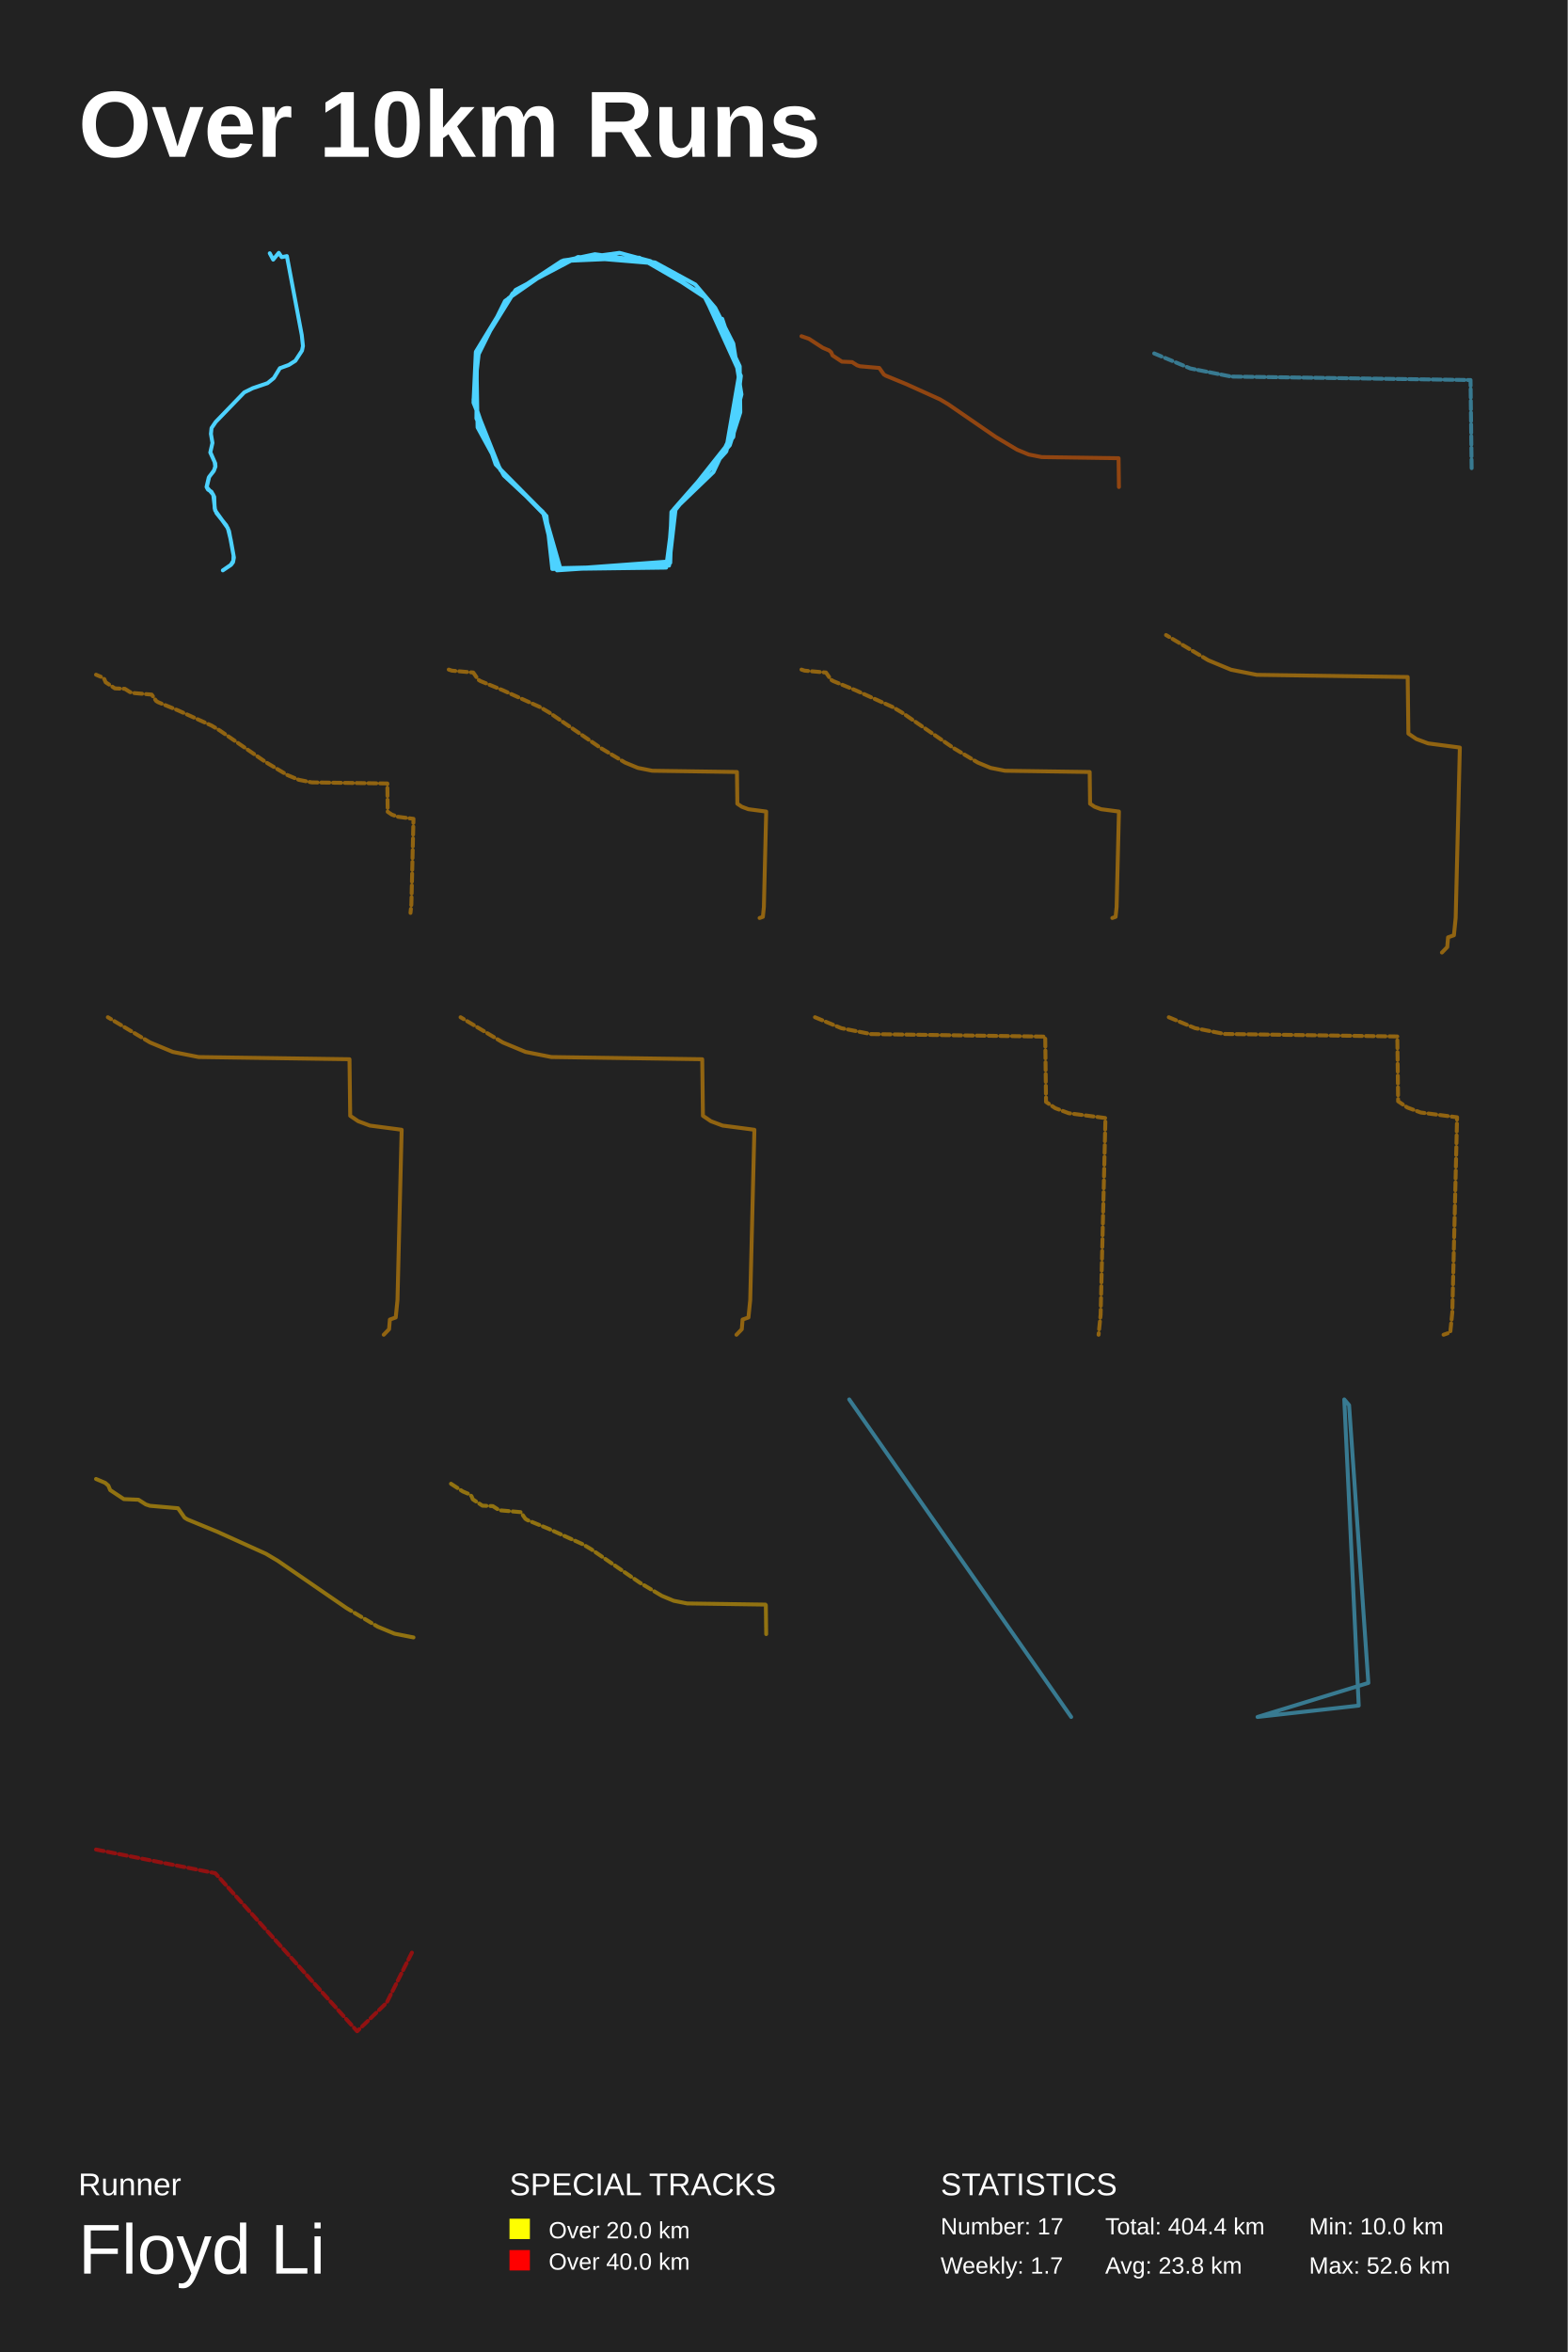
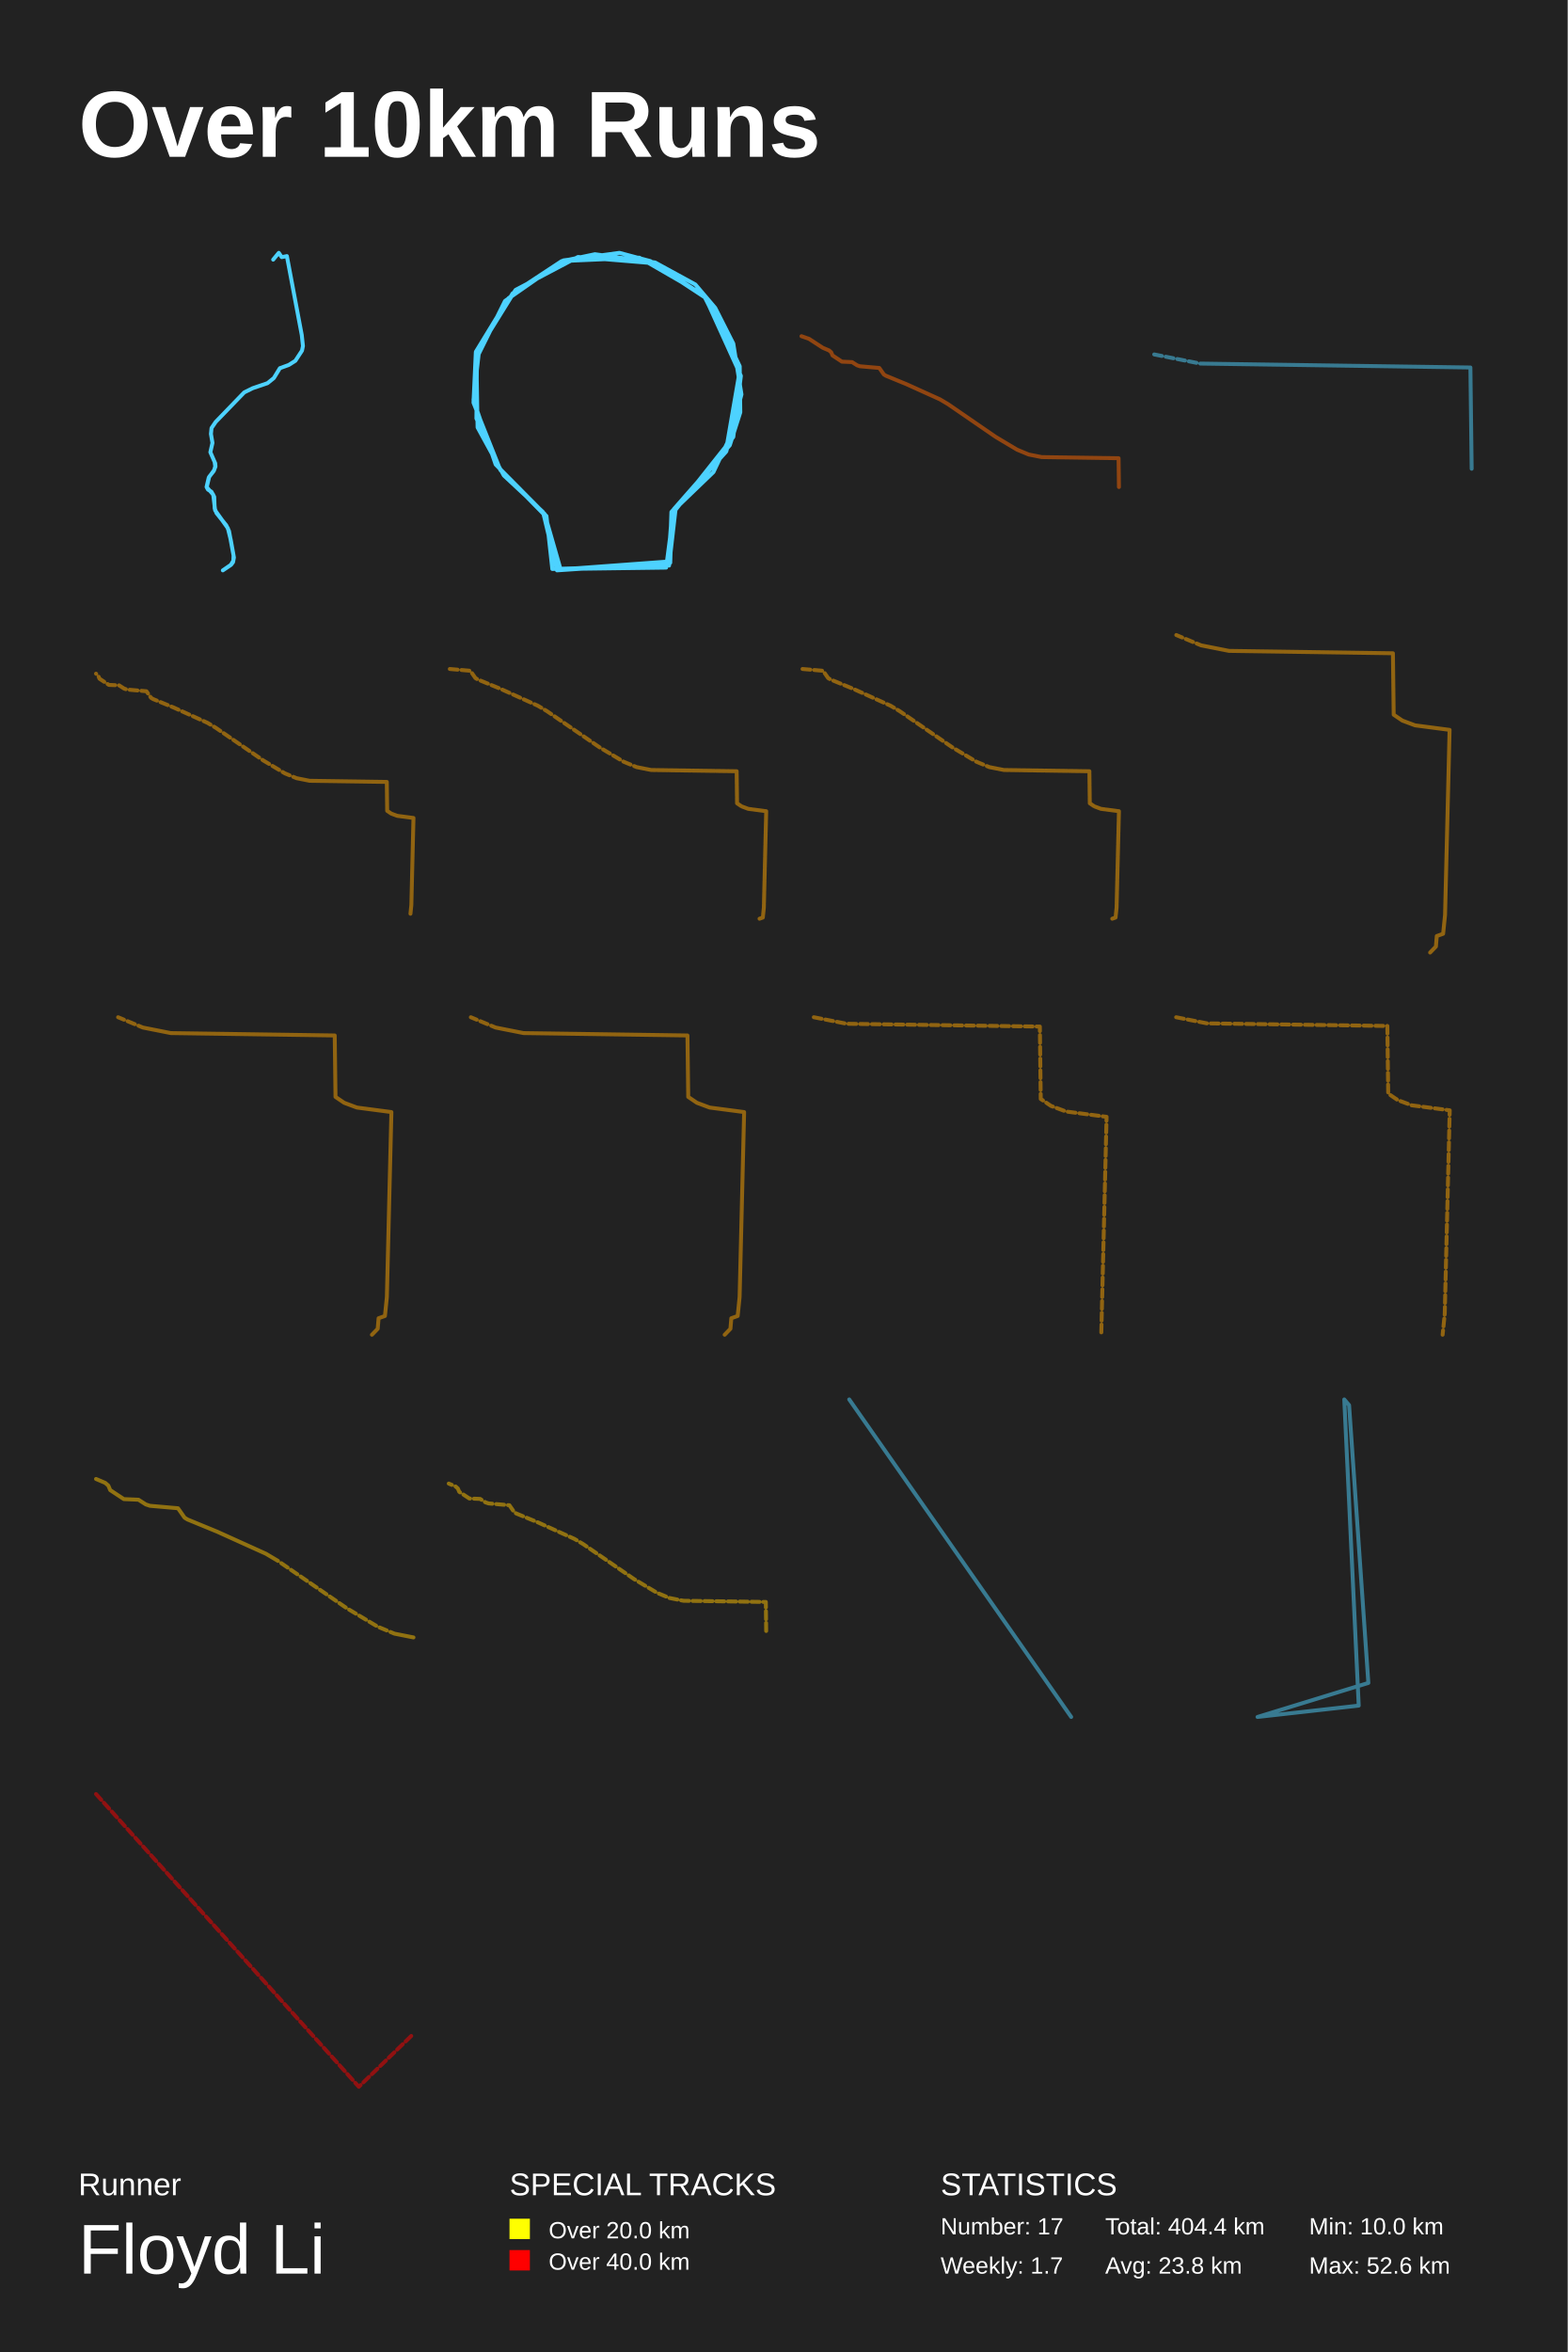
<svg xmlns="http://www.w3.org/2000/svg" baseProfile="full" height="300mm" version="1.1" viewBox="0,0,200,300" width="200mm">
  <defs />
  <rect fill="#222222" height="300" width="200" x="0" y="0" />
  <text fill="#FFFFFF" style="font-size:12px; font-family:Arial; font-weight:bold;" x="10" y="20">Over 10km Runs</text>
  <text fill="#FFFFFF" style="font-size:4px; font-family:Arial" x="10" y="280">Runner</text>
  <text fill="#FFFFFF" style="font-size:9px; font-family:Arial" x="10" y="290">Floyd Li</text>
  <text fill="#FFFFFF" style="font-size:4px; font-family:Arial" x="65" y="280">SPECIAL TRACKS</text>
  <rect fill="yellow" height="2.6" width="2.6" x="65" y="283" />
  <text fill="#FFFFFF" style="font-size:3px; font-family:Arial" x="70" y="285.5">Over 20.0 km</text>
  <rect fill="red" height="2.6" width="2.6" x="65" y="287" />
  <text fill="#FFFFFF" style="font-size:3px; font-family:Arial" x="70" y="289.5">Over 40.0 km</text>
  <text fill="#FFFFFF" style="font-size:4px; font-family:Arial" x="120" y="280">STATISTICS</text>
  <text fill="#FFFFFF" style="font-size:3px; font-family:Arial" x="120" y="285">Number: 17</text>
  <text fill="#FFFFFF" style="font-size:3px; font-family:Arial" x="120" y="290">Weekly: 1.7</text>
  <text fill="#FFFFFF" style="font-size:3px; font-family:Arial" x="141" y="285">Total: 404.4 km</text>
  <text fill="#FFFFFF" style="font-size:3px; font-family:Arial" x="141" y="290">Avg: 23.8 km</text>
  <text fill="#FFFFFF" style="font-size:3px; font-family:Arial" x="167" y="285">Min: 10.0 km</text>
  <text fill="#FFFFFF" style="font-size:3px; font-family:Arial" x="167" y="290">Max: 52.6 km</text>
-   <polyline fill="none" opacity="1" points="26.826,57.711 27.385,58.941 27.459,59.487 27.32,59.968 26.631,60.91 26.352,62.108 27.208,63.102 27.441,65.092 29.07,67.37 29.433,68.835 29.796,70.846 29.768,71.52 29.451,72.044 28.428,72.75 29.479,72.044 29.731,71.702 29.842,71.114 29.219,67.744 28.874,67.017 27.627,65.456 27.385,64.846 27.329,63.37 26.975,62.717 26.529,62.45 26.37,62.15 26.687,60.813 27.264,60.086 27.487,59.508 27.459,59.102 26.836,57.679 27.106,56.492 26.91,55.347 26.985,54.599 27.515,53.818 31.155,50.052 32.235,49.517 34.124,48.875 34.934,48.223 35.707,46.961 36.833,46.554 37.68,46.019 38.527,44.725 38.648,44.136 38.499,42.735 36.6,32.667 35.939,32.796 35.567,32.25 34.85,33.117 34.413,32.303" stroke="#4dd2ff" stroke-dasharray="none" stroke-linecap="round" stroke-linejoin="round" stroke-width="0.5" />
-   <polyline fill="none" opacity="1" points="92.136,40.666 94.371,47.328 92.583,57.672 85.656,65.299 85.433,71.61 71.132,72.662 69.269,65.299 64.279,60.653 60.927,54.516 60.778,45.75 64.428,38.386 71.727,33.302 75.899,32.425 83.571,33.477 88.71,36.283 91.242,39.263 93.551,43.822 94.594,50.309 92.658,57.585 85.731,65.299 85.209,72.136 70.461,72.575 69.716,65.825 63.236,59.25 60.406,51.01 61.151,44.435 65.769,36.984 73.739,32.776 83.273,33.565 90.349,38.211 94.371,46.715 94.445,52.588 93.105,56.796 85.954,64.948 84.986,72.399 71.504,72.575 69.493,65.562 63.758,59.776 60.778,53.377 60.853,44.874 65.396,37.422 71.653,33.302 81.559,32.864 89.753,37.598 94.296,46.627 93.924,54.078 91.019,60.215 85.731,65.299 85.507,71.786 71.057,72.75 69.344,65.562 63.832,59.952 60.406,51.361 60.704,44.874 64.875,38.036 71.876,33.214 79.027,32.25 82.975,33.302 89.902,37.773 94.52,47.942 93.551,55.744 86.177,65.036 85.358,72.136 70.685,72.487" stroke="#4dd2ff" stroke-dasharray="none" stroke-linecap="round" stroke-linejoin="round" stroke-width="0.5" />
-   <polyline fill="none" opacity="0.5" points="129.757,57.357 131.237,57.972 132.907,58.303 142.704,58.445 142.75,62.117 142.704,58.445 132.907,58.303 131.237,57.972 129.757,57.357 127.015,55.72 120.956,51.554 119.92,50.938 115.629,48.997 113.014,47.922 112.761,47.766 112.179,46.934 109.708,46.718 109.346,46.596 108.701,46.184 107.41,46.129 106.212,45.338 106.045,44.939 105.775,44.702 104.963,44.357 103.218,43.221 102.25,42.883 103.218,43.221 104.963,44.357 105.775,44.702 106.045,44.939 106.212,45.338 107.41,46.129 108.701,46.184 109.346,46.596 109.708,46.718 112.179,46.934 112.761,47.766 113.014,47.922 115.629,48.997 119.92,50.938 120.956,51.554 127.015,55.72 129.757,57.357 131.237,57.972 132.907,58.303 142.704,58.445 142.75,62.117 142.704,58.445 132.907,58.303 131.237,57.972 129.757,57.357 127.015,55.72 120.956,51.554 119.92,50.938 115.629,48.997 113.014,47.922 112.761,47.766 112.179,46.934 109.708,46.718 109.346,46.596 108.701,46.184 107.41,46.129 106.212,45.338 106.045,44.939 105.775,44.702 104.963,44.357 103.218,43.221" stroke="#ff6700" stroke-dasharray="1,0.5" stroke-linecap="round" stroke-linejoin="round" stroke-width="0.5" />
-   <polyline fill="none" opacity="0.5" points="147.25,45.08 151.864,46.998 157.07,48.031 187.606,48.474 187.75,59.92 187.606,48.474 157.07,48.031 151.864,46.998" stroke="#4dd2ff" stroke-dasharray="1,0.5" stroke-linecap="round" stroke-linejoin="round" stroke-width="0.5" />
-   <polyline fill="none" opacity="0.5" points="36.666,98.861 38.123,99.467 39.768,99.793 49.415,99.933 49.461,103.549 49.971,103.896 50.72,104.175 52.75,104.442 52.483,115.328 52.37,116.44 52.483,115.328 52.75,104.442 50.72,104.175 49.971,103.896 49.461,103.549 49.415,99.933 39.768,99.793 38.123,99.467 36.666,98.861 33.966,97.25 28,93.147 26.979,92.541 22.754,90.629 20.179,89.57 19.929,89.417 19.356,88.598 16.923,88.385 16.566,88.265 15.931,87.859 14.66,87.805 13.481,87.026 13.316,86.633 13.05,86.4 12.25,86.06" stroke="#ffa500" stroke-dasharray="1,0.5" stroke-linecap="round" stroke-linejoin="round" stroke-width="0.5" />
-   <polyline fill="none" opacity="0.5" points="79.747,97.268 81.379,97.946 83.22,98.311 94.017,98.468 94.068,102.515 94.639,102.903 95.477,103.216 97.75,103.514 97.452,115.699 97.325,116.943 96.906,117.092 97.325,116.943 97.452,115.699 97.75,103.514 95.477,103.216 94.639,102.903 94.068,102.515 94.017,98.468 83.22,98.311 81.379,97.946 79.747,97.268 76.726,95.464 70.047,90.872 68.905,90.194 64.176,88.054 61.294,86.869 61.014,86.697 60.373,85.781 57.65,85.542 57.25,85.408" stroke="#ffa500" stroke-dasharray="1,0.5" stroke-linecap="round" stroke-linejoin="round" stroke-width="0.5" />
-   <polyline fill="none" opacity="0.5" points="124.747,97.268 126.379,97.946 128.22,98.311 139.017,98.468 139.068,102.515 139.639,102.903 140.477,103.216 142.75,103.514 142.452,115.699 142.325,116.943 141.906,117.092 142.325,116.943 142.452,115.699 142.75,103.514 140.477,103.216 139.639,102.903 139.068,102.515 139.017,98.468 128.22,98.311 126.379,97.946 124.747,97.268 121.726,95.464 115.047,90.872 113.905,90.194 109.176,88.054 106.294,86.869 106.014,86.697 105.373,85.781 102.65,85.542 102.25,85.408" stroke="#ffa500" stroke-dasharray="1,0.5" stroke-linecap="round" stroke-linejoin="round" stroke-width="0.5" />
-   <polyline fill="none" opacity="0.5" points="154.145,84.216 157.054,85.425 160.336,86.077 179.587,86.356 179.678,93.571 180.696,94.262 182.19,94.82 186.242,95.352 185.71,117.076 185.484,119.295 184.737,119.56 184.635,120.796 183.956,121.5 184.635,120.796 184.737,119.56 185.484,119.295 185.71,117.076 186.242,95.352 182.19,94.82 180.696,94.262 179.678,93.571 179.587,86.356 160.336,86.077 157.054,85.425 154.145,84.216 148.758,81.0" stroke="#ffa500" stroke-dasharray="1,0.5" stroke-linecap="round" stroke-linejoin="round" stroke-width="0.5" />
-   <polyline fill="none" opacity="0.5" points="19.145,132.966 22.054,134.175 25.336,134.827 44.587,135.106 44.678,142.321 45.696,143.012 47.19,143.57 51.242,144.102 50.71,165.826 50.484,168.045 49.737,168.31 49.635,169.546 48.956,170.25 49.635,169.546 49.737,168.31 50.484,168.045 50.71,165.826 51.242,144.102 47.19,143.57 45.696,143.012 44.678,142.321 44.587,135.106 25.336,134.827 22.054,134.175 19.145,132.966 13.758,129.75" stroke="#ffa500" stroke-dasharray="1,0.5" stroke-linecap="round" stroke-linejoin="round" stroke-width="0.5" />
-   <polyline fill="none" opacity="0.5" points="64.145,132.966 67.054,134.175 70.336,134.827 89.587,135.106 89.678,142.321 90.696,143.012 92.19,143.57 96.242,144.102 95.71,165.826 95.484,168.045 94.737,168.31 94.635,169.546 93.956,170.25 94.635,169.546 94.737,168.31 95.484,168.045 95.71,165.826 96.242,144.102 92.19,143.57 90.696,143.012 89.678,142.321 89.587,135.106 70.336,134.827 67.054,134.175 64.145,132.966 58.758,129.75" stroke="#ffa500" stroke-dasharray="1,0.5" stroke-linecap="round" stroke-linejoin="round" stroke-width="0.5" />
-   <polyline fill="none" opacity="0.5" points="103.971,129.75 107.33,131.146 111.119,131.898 133.345,132.22 133.45,140.551 134.626,141.349 136.351,141.993 141.029,142.607 140.414,167.688 140.153,170.25" stroke="#ffa600" stroke-dasharray="1,0.5" stroke-linecap="round" stroke-linejoin="round" stroke-width="0.5" />
-   <polyline fill="none" opacity="0.5" points="149.111,129.75 152.444,131.136 156.204,131.882 178.264,132.202 178.368,140.47 179.535,141.262 181.247,141.901 185.889,142.51 185.28,167.403 185.02,169.946 184.164,170.25" stroke="#ffa500" stroke-dasharray="1,0.5" stroke-linecap="round" stroke-linejoin="round" stroke-width="0.5" />
-   <polyline fill="none" opacity="0.5" points="48.184,207.484 50.329,208.376 52.75,208.856 50.329,208.376 48.184,207.484 44.211,205.112 35.43,199.074 33.927,198.182 27.709,195.369 23.919,193.81 23.552,193.585 22.709,192.379 19.128,192.065 18.602,191.889 17.667,191.291 15.798,191.212 14.061,190.065 13.819,189.487 13.427,189.144 12.25,188.644 13.427,189.144 13.819,189.487 14.061,190.065 15.798,191.212 17.667,191.291 18.602,191.889 19.128,192.065 22.709,192.379 23.552,193.585 23.919,193.81 27.709,195.369 33.927,198.182 35.43,199.074 44.211,205.112" stroke="#ffc200" stroke-dasharray="1,0.5" stroke-linecap="round" stroke-linejoin="round" stroke-width="0.5" />
-   <polyline fill="none" opacity="0.5" points="84.439,203.552 85.955,204.183 87.666,204.522 97.703,204.668 97.75,208.43 97.703,204.668 87.666,204.522 85.955,204.183 84.439,203.552 81.63,201.876 75.423,197.607 74.361,196.977 69.965,194.988 67.286,193.887 67.027,193.727 66.431,192.875 63.9,192.653 63.528,192.528 62.867,192.106 61.545,192.05 60.318,191.239 60.147,190.831 59.87,190.588 59.038,190.235 57.25,189.07" stroke="#ffc100" stroke-dasharray="1,0.5" stroke-linecap="round" stroke-linejoin="round" stroke-width="0.5" />
-   <polyline fill="none" opacity="0.5" points="136.659,219.0 108.341,178.5 136.659,219.0 108.341,178.5 136.659,219.0 108.341,178.5 136.659,219.0 108.341,178.5 136.659,219.0 108.341,178.5 136.659,219.0 108.341,178.5 136.659,219.0 108.341,178.5 136.659,219.0 108.341,178.5 136.659,219.0 108.341,178.5 136.659,219.0 108.341,178.5 136.659,219.0 108.341,178.5 136.659,219.0 108.341,178.5 136.659,219.0 108.341,178.5 136.659,219.0 108.341,178.5 136.659,219.0 108.341,178.5 136.659,219.0 108.341,178.5 136.659,219.0 108.341,178.5 136.659,219.0 108.341,178.5 136.659,219.0 108.341,178.5 136.659,219.0 108.341,178.5 136.659,219.0 108.341,178.5 136.659,219.0 108.341,178.5 136.659,219.0 108.341,178.5 136.659,219.0" stroke="#4dd2ff" stroke-dasharray="1,0.5" stroke-linecap="round" stroke-linejoin="round" stroke-width="0.5" />
-   <polyline fill="none" opacity="0.5" points="160.43,219.0 174.57,214.661 172.111,179.223 171.496,178.5 173.341,217.554 160.43,219.0 174.57,214.661 172.111,179.223 171.496,178.5 173.341,217.554 160.43,219.0 174.57,214.661 172.111,179.223 171.496,178.5 173.341,217.554 160.43,219.0 174.57,214.661 172.111,179.223 171.496,178.5 173.341,217.554 160.43,219.0 174.57,214.661 172.111,179.223 171.496,178.5 173.341,217.554 160.43,219.0 174.57,214.661 172.111,179.223 171.496,178.5 173.341,217.554 160.43,219.0 174.57,214.661 172.111,179.223 171.496,178.5 173.341,217.554 160.43,219.0 174.57,214.661 172.111,179.223 171.496,178.5 173.341,217.554 160.43,219.0 174.57,214.661 172.111,179.223 171.496,178.5 173.341,217.554 160.43,219.0 174.57,214.661 172.111,179.223 171.496,178.5 173.341,217.554 160.43,219.0 174.57,214.661 172.111,179.223 171.496,178.5 173.341,217.554 160.43,219.0 174.57,214.661 172.111,179.223 171.496,178.5 173.341,217.554 160.43,219.0 174.57,214.661 172.111,179.223 171.496,178.5 173.341,217.554 160.43,219.0 174.57,214.661 172.111,179.223 171.496,178.5 173.341,217.554 160.43,219.0 174.57,214.661 172.111,179.223 171.496,178.5 173.341,217.554 160.43,219.0 174.57,214.661 172.111,179.223 171.496,178.5 173.341,217.554" stroke="#4dd2ff" stroke-dasharray="1,0.5" stroke-linecap="round" stroke-linejoin="round" stroke-width="0.5" />
-   <polyline fill="none" opacity="0.5" points="12.25,235.908 27.465,238.93 45.566,259.092 49.331,255.443 52.75,248.661" stroke="red" stroke-dasharray="1,0.5" stroke-linecap="round" stroke-linejoin="round" stroke-width="0.5" />
+   <polyline fill="none" opacity="1" points="27.385,58.941 27.459,59.487 27.32,59.968 26.631,60.91 26.352,62.108 27.208,63.102 27.441,65.092 29.07,67.37 29.433,68.835 29.796,70.846 29.768,71.52 29.451,72.044 28.428,72.75 29.479,72.044 29.731,71.702 29.842,71.114 29.219,67.744 28.874,67.017 27.627,65.456 27.385,64.846 27.329,63.37 26.975,62.717 26.529,62.45 26.37,62.15 26.687,60.813 27.264,60.086 27.487,59.508 27.459,59.102 26.836,57.679 27.106,56.492 26.91,55.347 26.985,54.599 27.515,53.818 31.155,50.052 32.235,49.517 34.124,48.875 34.934,48.223 35.707,46.961 36.833,46.554 37.68,46.019 38.527,44.725 38.648,44.136 38.499,42.735 36.6,32.667 35.939,32.796 35.567,32.25 34.85,33.117" stroke="#4dd2ff" stroke-dasharray="none" stroke-linecap="round" stroke-linejoin="round" stroke-width="0.5" />
+   <polyline fill="none" opacity="1" points="94.371,47.328 92.583,57.672 85.656,65.299 85.433,71.61 71.132,72.662 69.269,65.299 64.279,60.653 60.927,54.516 60.778,45.75 64.428,38.386 71.727,33.302 75.899,32.425 83.571,33.477 88.71,36.283 91.242,39.263 93.551,43.822 94.594,50.309 92.658,57.585 85.731,65.299 85.209,72.136 70.461,72.575 69.716,65.825 63.236,59.25 60.406,51.01 61.151,44.435 65.769,36.984 73.739,32.776 83.273,33.565 90.349,38.211 94.371,46.715 94.445,52.588 93.105,56.796 85.954,64.948 84.986,72.399 71.504,72.575 69.493,65.562 63.758,59.776 60.778,53.377 60.853,44.874 65.396,37.422 71.653,33.302 81.559,32.864 89.753,37.598 94.296,46.627 93.924,54.078 91.019,60.215 85.731,65.299 85.507,71.786 71.057,72.75 69.344,65.562 63.832,59.952 60.406,51.361 60.704,44.874 64.875,38.036 71.876,33.214 79.027,32.25 82.975,33.302 89.902,37.773 94.52,47.942 93.551,55.744 86.177,65.036 85.358,72.136" stroke="#4dd2ff" stroke-dasharray="none" stroke-linecap="round" stroke-linejoin="round" stroke-width="0.5" />
+   <polyline fill="none" opacity="0.5" points="131.237,57.972 132.907,58.303 142.704,58.445 142.75,62.117 142.704,58.445 132.907,58.303 131.237,57.972 129.757,57.357 127.015,55.72 120.956,51.554 119.92,50.938 115.629,48.997 113.014,47.922 112.761,47.766 112.179,46.934 109.708,46.718 109.346,46.596 108.701,46.184 107.41,46.129 106.212,45.338 106.045,44.939 105.775,44.702 104.963,44.357 103.218,43.221 102.25,42.883 103.218,43.221 104.963,44.357 105.775,44.702 106.045,44.939 106.212,45.338 107.41,46.129 108.701,46.184 109.346,46.596 109.708,46.718 112.179,46.934 112.761,47.766 113.014,47.922 115.629,48.997 119.92,50.938 120.956,51.554 127.015,55.72 129.757,57.357 131.237,57.972 132.907,58.303 142.704,58.445 142.75,62.117 142.704,58.445 132.907,58.303 131.237,57.972 129.757,57.357 127.015,55.72 120.956,51.554 119.92,50.938 115.629,48.997 113.014,47.922 112.761,47.766 112.179,46.934 109.708,46.718 109.346,46.596 108.701,46.184 107.41,46.129 106.212,45.338 106.045,44.939 105.775,44.702 104.963,44.357" stroke="#ff6700" stroke-dasharray="1,0.5" stroke-linecap="round" stroke-linejoin="round" stroke-width="0.5" />
+   <polyline fill="none" opacity="0.5" points="147.25,45.209 153.125,46.374 187.588,46.874 187.75,59.791 187.588,46.874 153.125,46.374" stroke="#4dd2ff" stroke-dasharray="1,0.5" stroke-linecap="round" stroke-linejoin="round" stroke-width="0.5" />
+   <polyline fill="none" opacity="0.5" points="37.829,99.258 39.506,99.591 49.348,99.734 49.394,103.422 49.915,103.776 50.679,104.061 52.75,104.333 52.478,115.438 52.362,116.572 52.478,115.438 52.75,104.333 50.679,104.061 49.915,103.776 49.394,103.422 49.348,99.734 39.506,99.591 37.829,99.258 36.342,98.64 33.588,96.996 27.501,92.811 26.46,92.192 22.149,90.242 19.523,89.162 19.268,89.006 18.684,88.17 16.202,87.952 15.837,87.83 15.189,87.416 13.893,87.361 12.69,86.566 12.522,86.165 12.25,85.928" stroke="#ffa500" stroke-dasharray="1,0.5" stroke-linecap="round" stroke-linejoin="round" stroke-width="0.5" />
+   <polyline fill="none" opacity="0.5" points="81.215,97.845 83.075,98.214 93.98,98.372 94.031,102.46 94.608,102.851 95.455,103.168 97.75,103.469 97.449,115.775 97.32,117.032 96.897,117.182 97.32,117.032 97.449,115.775 97.75,103.469 95.455,103.168 94.608,102.851 94.031,102.46 93.98,98.372 83.075,98.214 81.215,97.845 79.568,97.16 76.516,95.339 69.771,90.701 68.617,90.016 63.841,87.855 60.93,86.658 60.648,86.485 60,85.558 57.25,85.318" stroke="#ffa500" stroke-dasharray="1,0.5" stroke-linecap="round" stroke-linejoin="round" stroke-width="0.5" />
+   <polyline fill="none" opacity="0.5" points="126.215,97.845 128.075,98.214 138.98,98.372 139.031,102.46 139.608,102.851 140.455,103.168 142.75,103.469 142.449,115.775 142.32,117.032 141.897,117.182 142.32,117.032 142.449,115.775 142.75,103.469 140.455,103.168 139.608,102.851 139.031,102.46 138.98,98.372 128.075,98.214 126.215,97.845 124.568,97.16 121.516,95.339 114.771,90.701 113.617,90.016 108.841,87.855 105.93,86.658 105.648,86.485 105,85.558 102.25,85.318" stroke="#ffa500" stroke-dasharray="1,0.5" stroke-linecap="round" stroke-linejoin="round" stroke-width="0.5" />
+   <polyline fill="none" opacity="0.5" points="153.227,82.314 156.792,83.021 177.704,83.324 177.802,91.162 178.909,91.913 180.531,92.519 184.933,93.096 184.355,116.694 184.109,119.104 183.298,119.393 183.187,120.735 182.449,121.5 183.187,120.735 183.298,119.393 184.109,119.104 184.355,116.694 184.933,93.096 180.531,92.519 178.909,91.913 177.802,91.162 177.704,83.324 156.792,83.021 153.227,82.314 150.067,81.0" stroke="#ffa500" stroke-dasharray="1,0.5" stroke-linecap="round" stroke-linejoin="round" stroke-width="0.5" />
+   <polyline fill="none" opacity="0.5" points="18.227,131.064 21.792,131.771 42.704,132.074 42.802,139.912 43.909,140.663 45.531,141.269 49.933,141.846 49.355,165.444 49.109,167.854 48.298,168.143 48.187,169.485 47.449,170.25 48.187,169.485 48.298,168.143 49.109,167.854 49.355,165.444 49.933,141.846 45.531,141.269 43.909,140.663 42.802,139.912 42.704,132.074 21.792,131.771 18.227,131.064 15.067,129.75" stroke="#ffa500" stroke-dasharray="1,0.5" stroke-linecap="round" stroke-linejoin="round" stroke-width="0.5" />
+   <polyline fill="none" opacity="0.5" points="63.227,131.064 66.792,131.771 87.704,132.074 87.802,139.912 88.909,140.663 90.531,141.269 94.933,141.846 94.355,165.444 94.109,167.854 93.298,168.143 93.187,169.485 92.449,170.25 93.187,169.485 93.298,168.143 94.109,167.854 94.355,165.444 94.933,141.846 90.531,141.269 88.909,140.663 87.802,139.912 87.704,132.074 66.792,131.771 63.227,131.064 60.067,129.75" stroke="#ffa500" stroke-dasharray="1,0.5" stroke-linecap="round" stroke-linejoin="round" stroke-width="0.5" />
+   <polyline fill="none" opacity="0.5" points="103.826,129.75 108.025,130.583 132.659,130.94 132.775,140.174 134.078,141.058 135.99,141.772 141.174,142.452 140.494,170.25" stroke="#ffa600" stroke-dasharray="1,0.5" stroke-linecap="round" stroke-linejoin="round" stroke-width="0.5" />
+   <polyline fill="none" opacity="0.5" points="150.049,129.75 153.974,130.529 176.994,130.862 177.102,139.491 178.32,140.317 180.106,140.984 184.951,141.62 184.315,167.597 184.044,170.25" stroke="#ffa500" stroke-dasharray="1,0.5" stroke-linecap="round" stroke-linejoin="round" stroke-width="0.5" />
+   <polyline fill="none" opacity="0.5" points="50.329,208.376 52.75,208.856 50.329,208.376 48.184,207.484 44.211,205.112 35.43,199.074 33.927,198.182 27.709,195.369 23.919,193.81 23.552,193.585 22.709,192.379 19.128,192.065 18.602,191.889 17.667,191.291 15.798,191.212 14.061,190.065 13.819,189.487 13.427,189.144 12.25,188.644 13.427,189.144 13.819,189.487 14.061,190.065 15.798,191.212 17.667,191.291 18.602,191.889 19.128,192.065 22.709,192.379 23.552,193.585 23.919,193.81 27.709,195.369 33.927,198.182 35.43,199.074" stroke="#ffc200" stroke-dasharray="1,0.5" stroke-linecap="round" stroke-linejoin="round" stroke-width="0.5" />
+   <polyline fill="none" opacity="0.5" points="85.41,203.825 87.201,204.18 97.701,204.332 97.75,208.268 97.701,204.332 87.201,204.18 85.41,203.825 83.824,203.165 80.886,201.411 74.392,196.946 73.281,196.286 68.682,194.206 65.88,193.053 65.608,192.886 64.985,191.995 62.336,191.763 61.948,191.632 61.256,191.19 59.873,191.132 58.59,190.284 58.41,189.856 58.12,189.602 57.25,189.232" stroke="#ffc100" stroke-dasharray="1,0.5" stroke-linecap="round" stroke-linejoin="round" stroke-width="0.5" />
+   <polyline fill="none" opacity="0.5" points="108.341,178.5 136.659,219.0 108.341,178.5 136.659,219.0 108.341,178.5 136.659,219.0 108.341,178.5 136.659,219.0 108.341,178.5 136.659,219.0 108.341,178.5 136.659,219.0 108.341,178.5 136.659,219.0 108.341,178.5 136.659,219.0 108.341,178.5 136.659,219.0 108.341,178.5 136.659,219.0 108.341,178.5 136.659,219.0 108.341,178.5 136.659,219.0 108.341,178.5 136.659,219.0 108.341,178.5 136.659,219.0 108.341,178.5 136.659,219.0 108.341,178.5 136.659,219.0 108.341,178.5 136.659,219.0 108.341,178.5 136.659,219.0 108.341,178.5 136.659,219.0 108.341,178.5 136.659,219.0 108.341,178.5 136.659,219.0 108.341,178.5 136.659,219.0 108.341,178.5" stroke="#4dd2ff" stroke-dasharray="1,0.5" stroke-linecap="round" stroke-linejoin="round" stroke-width="0.5" />
+   <polyline fill="none" opacity="0.5" points="174.57,214.661 172.111,179.223 171.496,178.5 173.341,217.554 160.43,219.0 174.57,214.661 172.111,179.223 171.496,178.5 173.341,217.554 160.43,219.0 174.57,214.661 172.111,179.223 171.496,178.5 173.341,217.554 160.43,219.0 174.57,214.661 172.111,179.223 171.496,178.5 173.341,217.554 160.43,219.0 174.57,214.661 172.111,179.223 171.496,178.5 173.341,217.554 160.43,219.0 174.57,214.661 172.111,179.223 171.496,178.5 173.341,217.554 160.43,219.0 174.57,214.661 172.111,179.223 171.496,178.5 173.341,217.554 160.43,219.0 174.57,214.661 172.111,179.223 171.496,178.5 173.341,217.554 160.43,219.0 174.57,214.661 172.111,179.223 171.496,178.5 173.341,217.554 160.43,219.0 174.57,214.661 172.111,179.223 171.496,178.5 173.341,217.554 160.43,219.0 174.57,214.661 172.111,179.223 171.496,178.5 173.341,217.554 160.43,219.0 174.57,214.661 172.111,179.223 171.496,178.5 173.341,217.554 160.43,219.0 174.57,214.661 172.111,179.223 171.496,178.5 173.341,217.554 160.43,219.0 174.57,214.661 172.111,179.223 171.496,178.5 173.341,217.554 160.43,219.0 174.57,214.661 172.111,179.223 171.496,178.5 173.341,217.554 160.43,219.0 174.57,214.661 172.111,179.223 171.496,178.5" stroke="#4dd2ff" stroke-dasharray="1,0.5" stroke-linecap="round" stroke-linejoin="round" stroke-width="0.5" />
+   <polyline fill="none" opacity="0.5" points="12.25,228.828 45.777,266.172 52.75,259.413" stroke="red" stroke-dasharray="1,0.5" stroke-linecap="round" stroke-linejoin="round" stroke-width="0.5" />
</svg>
